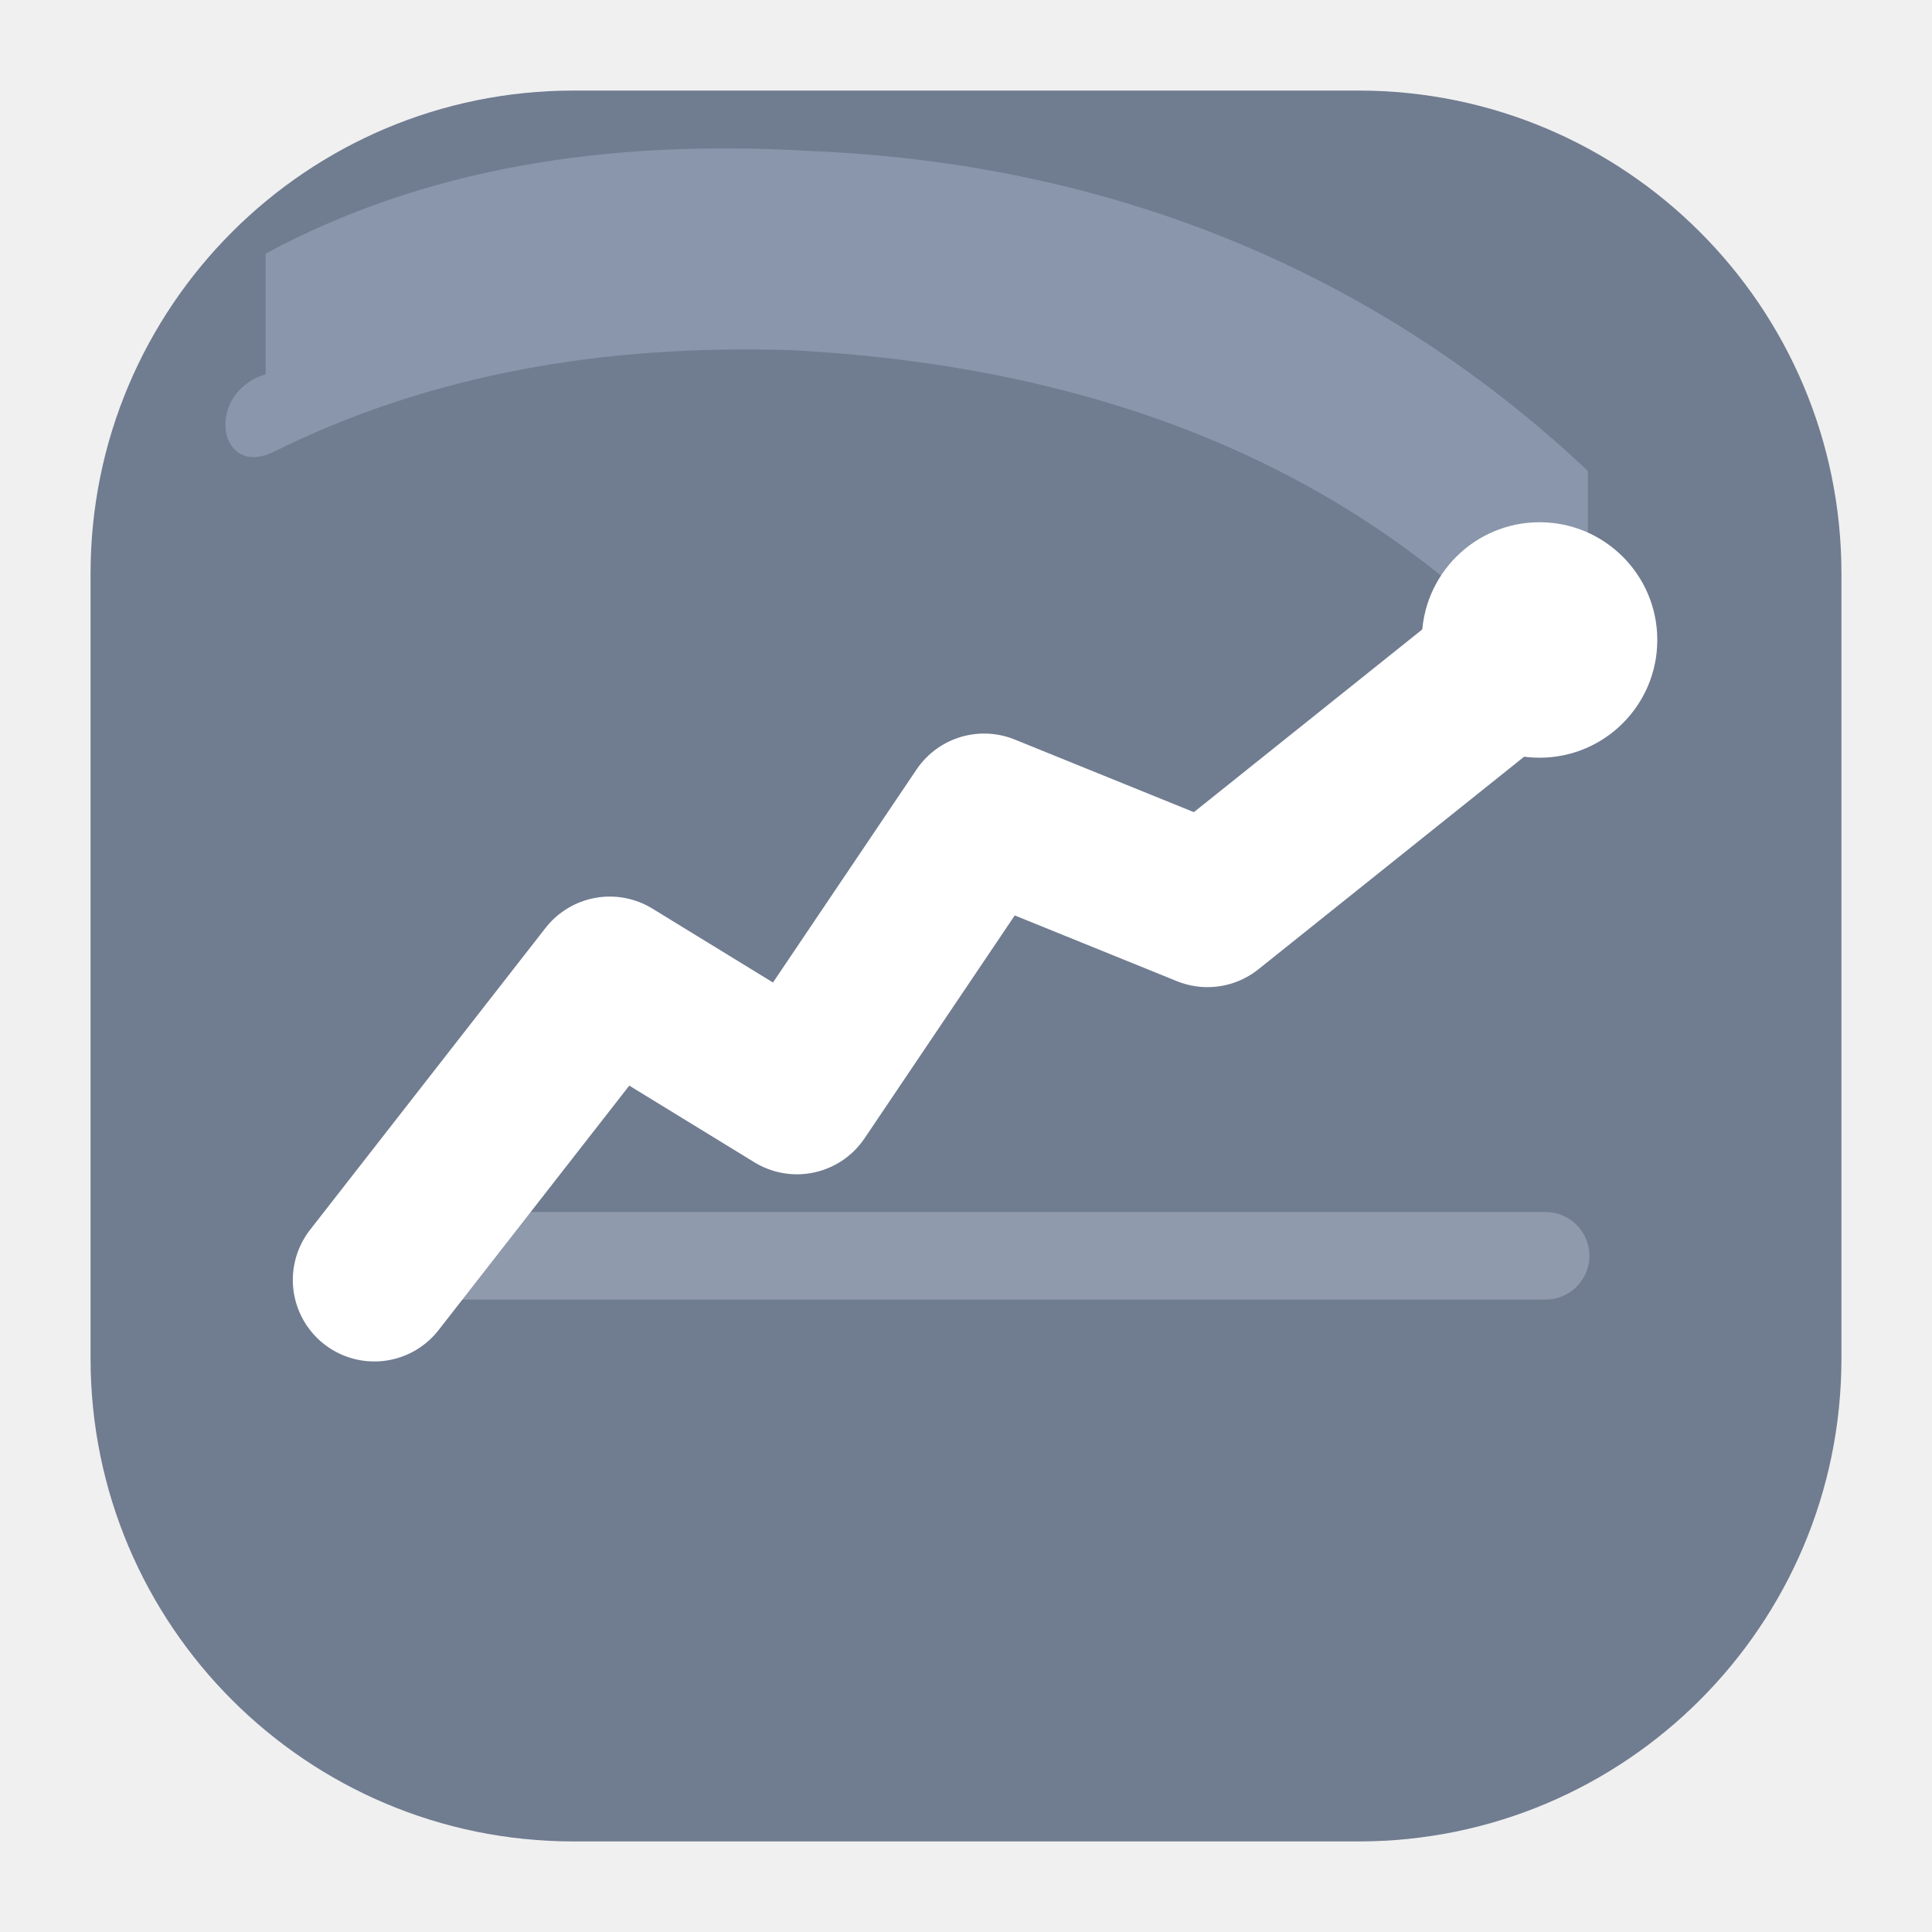
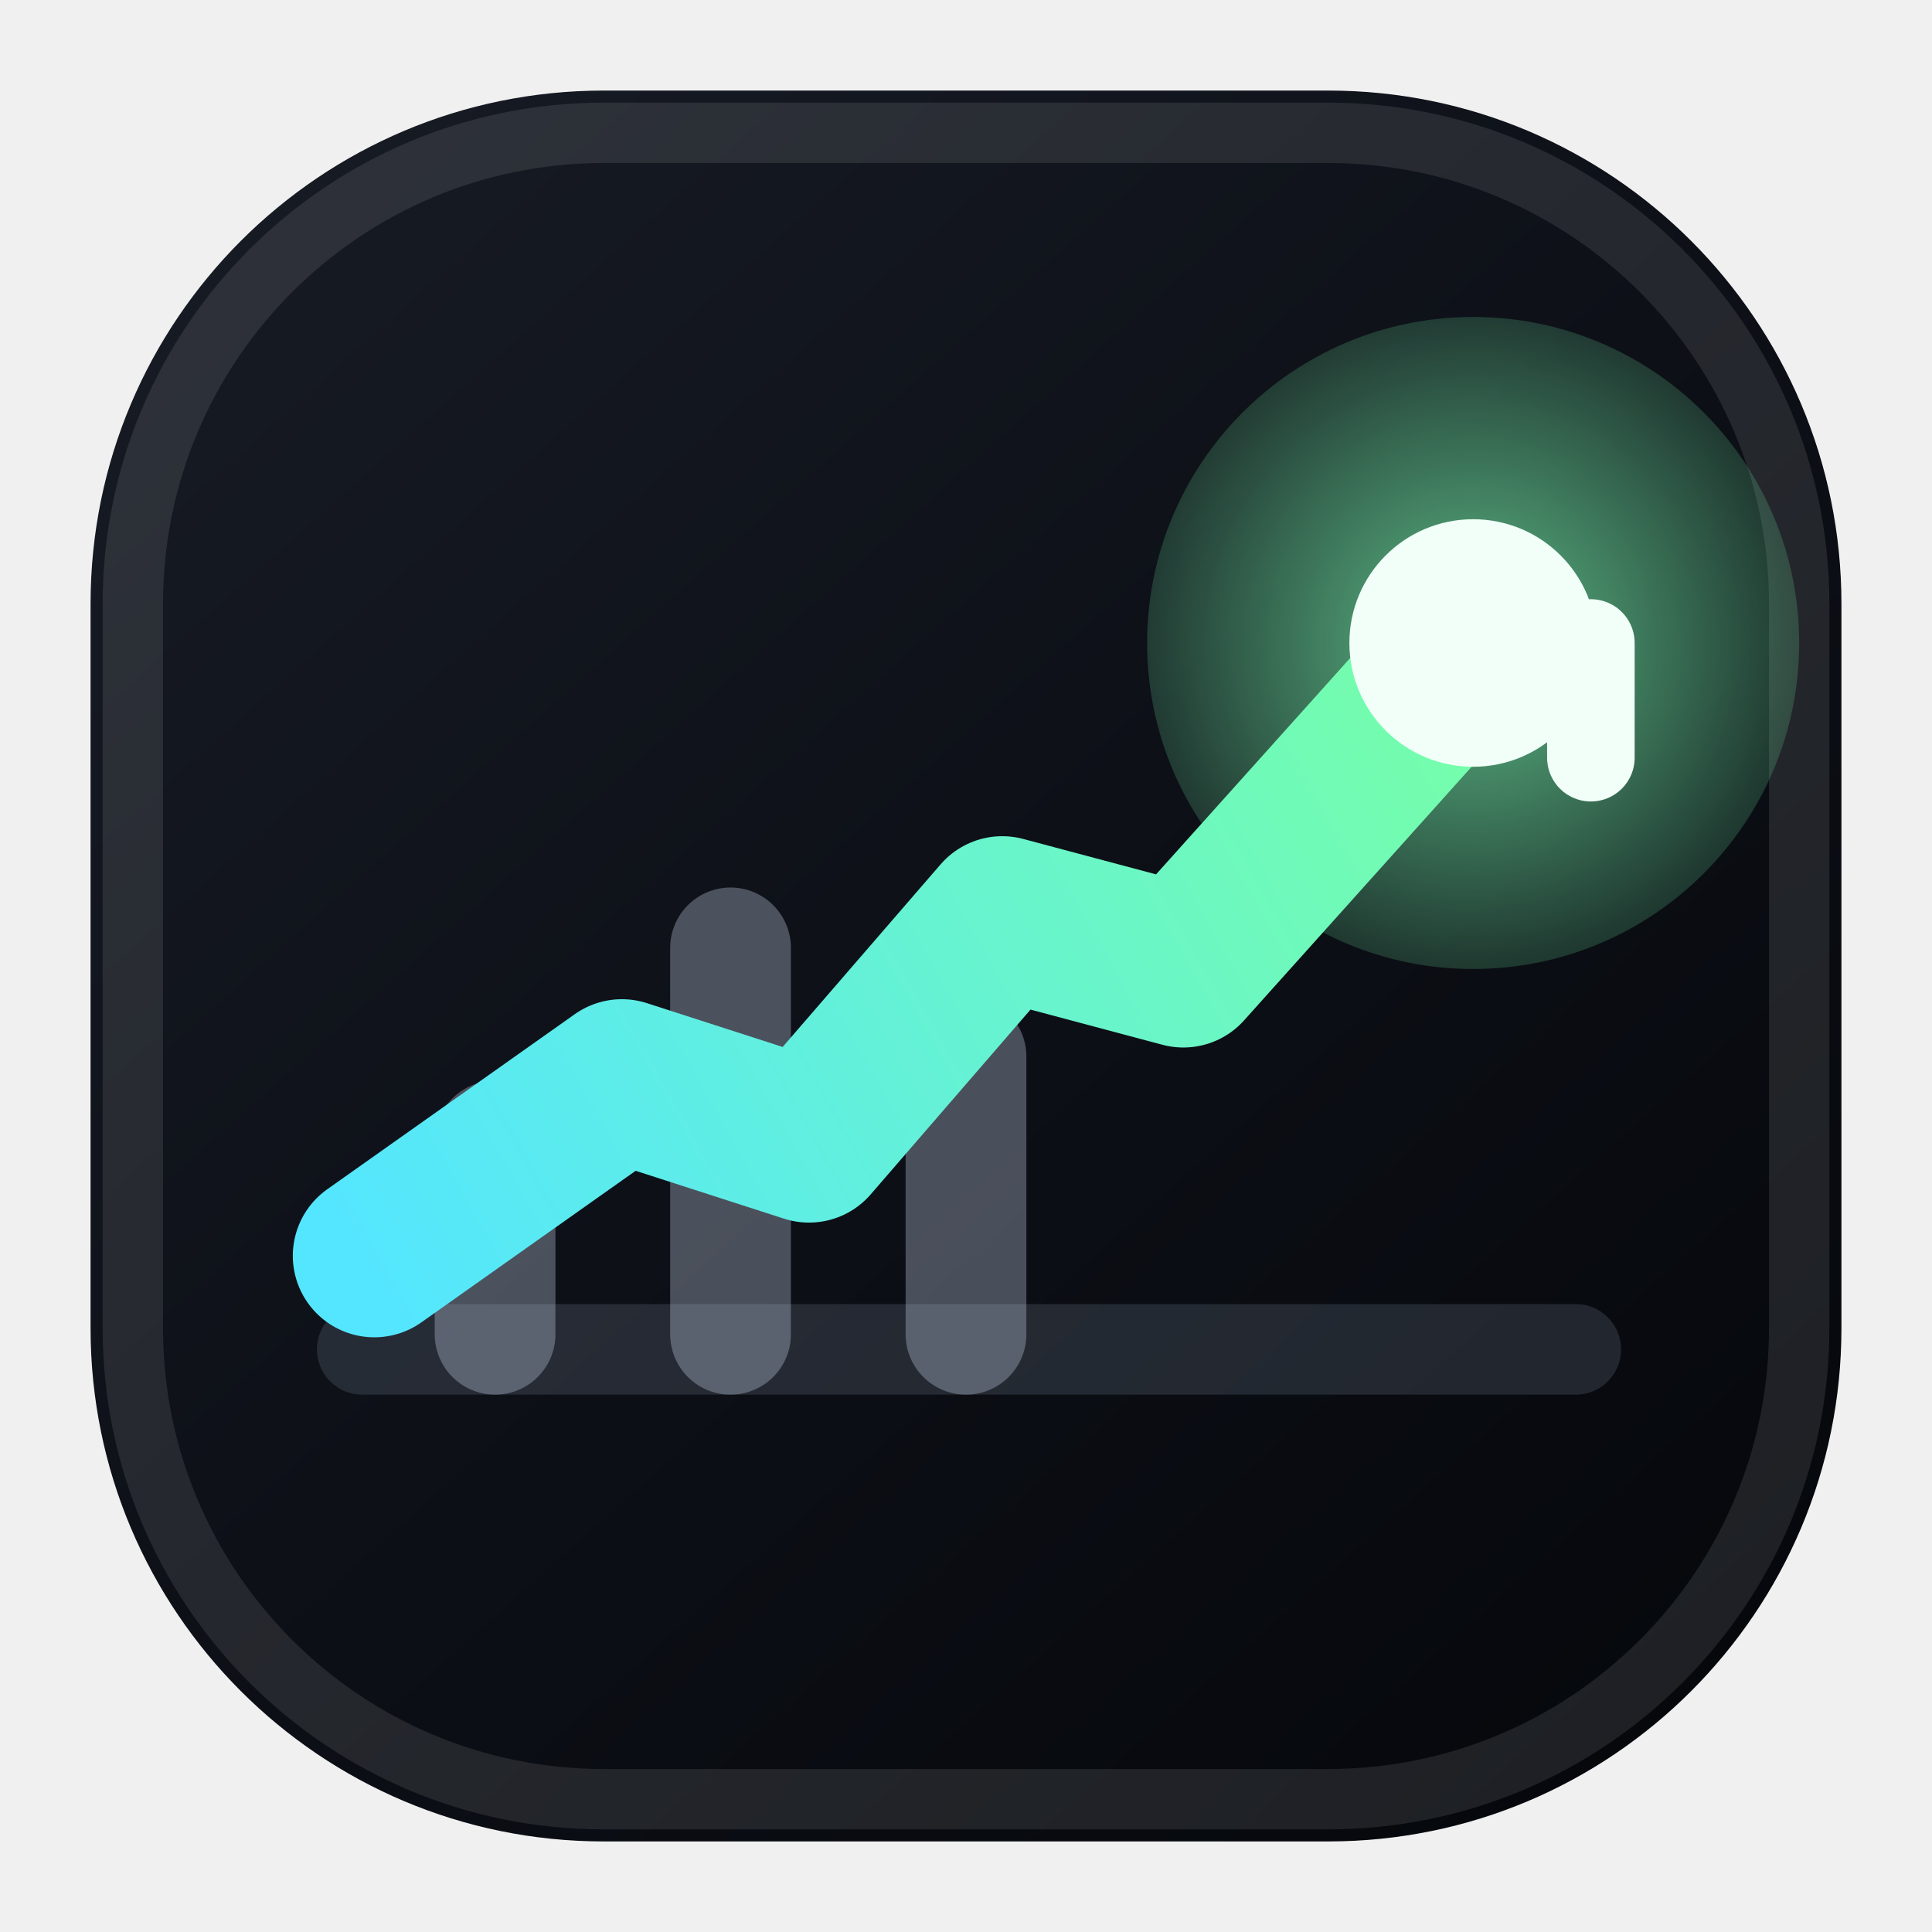
- <svg xmlns="http://www.w3.org/2000/svg" width="32" height="32" viewBox="0 0 32 32">
+ <svg xmlns="http://www.w3.org/2000/svg" width="32" height="32" viewBox="0 0 32 32" fill="none">
  <defs>
-     <linearGradient id="bg32" x1="4" y1="3" x2="28" y2="30">
-       <stop offset="0" stop-color="#707c90" />
-       <stop offset="0.42" stop-color="#2b3341" />
-       <stop offset="1" stop-color="#0e1218" />
+     <linearGradient id="bg32" x1="4" y1="2" x2="29" y2="30" gradientUnits="userSpaceOnUse">
+       <stop offset="0" stop-color="#171B24" />
+       <stop offset="0.48" stop-color="#0D1017" />
+       <stop offset="1" stop-color="#05070B" />
    </linearGradient>
-     <linearGradient id="shine32" x1="5" y1="4" x2="20" y2="15">
-       <stop offset="0" stop-color="#dce8ff" stop-opacity="0.24" />
-       <stop offset="1" stop-color="#ffffff" stop-opacity="0" />
+     <linearGradient id="line32" x1="6" y1="21.2" x2="24.8" y2="10.6" gradientUnits="userSpaceOnUse">
+       <stop offset="0" stop-color="#54E6FF" />
+       <stop offset="1" stop-color="#77FFA6" />
    </linearGradient>
+     <radialGradient id="glow32" cx="0" cy="0" r="1" gradientUnits="userSpaceOnUse" gradientTransform="translate(24.4 10.65) rotate(90) scale(7.2)">
+       <stop offset="0" stop-color="#7DFFB4" stop-opacity="0.72" />
+       <stop offset="1" stop-color="#7DFFB4" stop-opacity="0" />
+     </radialGradient>
  </defs>
-   <rect x="1.5" y="1.5" width="29" height="29" rx="8" fill="url(#bg32)" />
-   <path d="M4.4 4.2C7 2.8 10 2.3 13.4 2.5c5 .2 9.4 2 12.9 5.3V12c-3-3.8-7.4-5.9-13.2-6.2-3.1-.1-6 .4-8.6 1.7-.9.4-1.1-1-.1-1.3Z" fill="url(#shine32)" />
-   <path d="M6.2 20.8h19.4" stroke="#bec9db" stroke-opacity="0.4" stroke-width="1.45" stroke-linecap="round" />
-   <path d="M6.2 21.2 10.1 16.2 13.2 18.1 16.3 13.5 20 15 25.5 10.6" fill="none" stroke="#ffffff" stroke-width="2.7" stroke-linecap="round" stroke-linejoin="round" />
-   <circle cx="25.5" cy="10.6" r="1.95" fill="#ffffff" />
+   <rect x="1.5" y="1.5" width="29" height="29" rx="8.5" fill="url(#bg32)" />
+   <rect x="2.2" y="2.2" width="27.6" height="27.6" rx="7.8" stroke="rgba(255,255,255,0.10)" />
+   <path d="M6 22.35H26.1" stroke="#9AA8C1" stroke-opacity="0.18" stroke-width="1.5" stroke-linecap="round" />
+   <path d="M8.2 22.1V18.9" stroke="#C2CEE2" stroke-opacity="0.34" stroke-width="2" stroke-linecap="round" />
+   <path d="M12.1 22.1V15.7" stroke="#C2CEE2" stroke-opacity="0.34" stroke-width="2" stroke-linecap="round" />
+   <path d="M16 22.1V17.5" stroke="#C2CEE2" stroke-opacity="0.34" stroke-width="2" stroke-linecap="round" />
+   <circle cx="24.4" cy="10.65" r="5.4" fill="url(#glow32)" />
+   <path d="M6.2 20.8L10.3 17.9L13.4 18.9L16.6 15.2L19.6 16L24.4 10.65" stroke="url(#line32)" stroke-width="2.7" stroke-linecap="round" stroke-linejoin="round" />
+   <circle cx="24.4" cy="10.65" r="2.05" fill="#F1FFF8" />
+   <path d="M24.4 10.65H26.35V12.55" stroke="#F1FFF8" stroke-width="1.45" stroke-linecap="round" stroke-linejoin="round" />
</svg>
